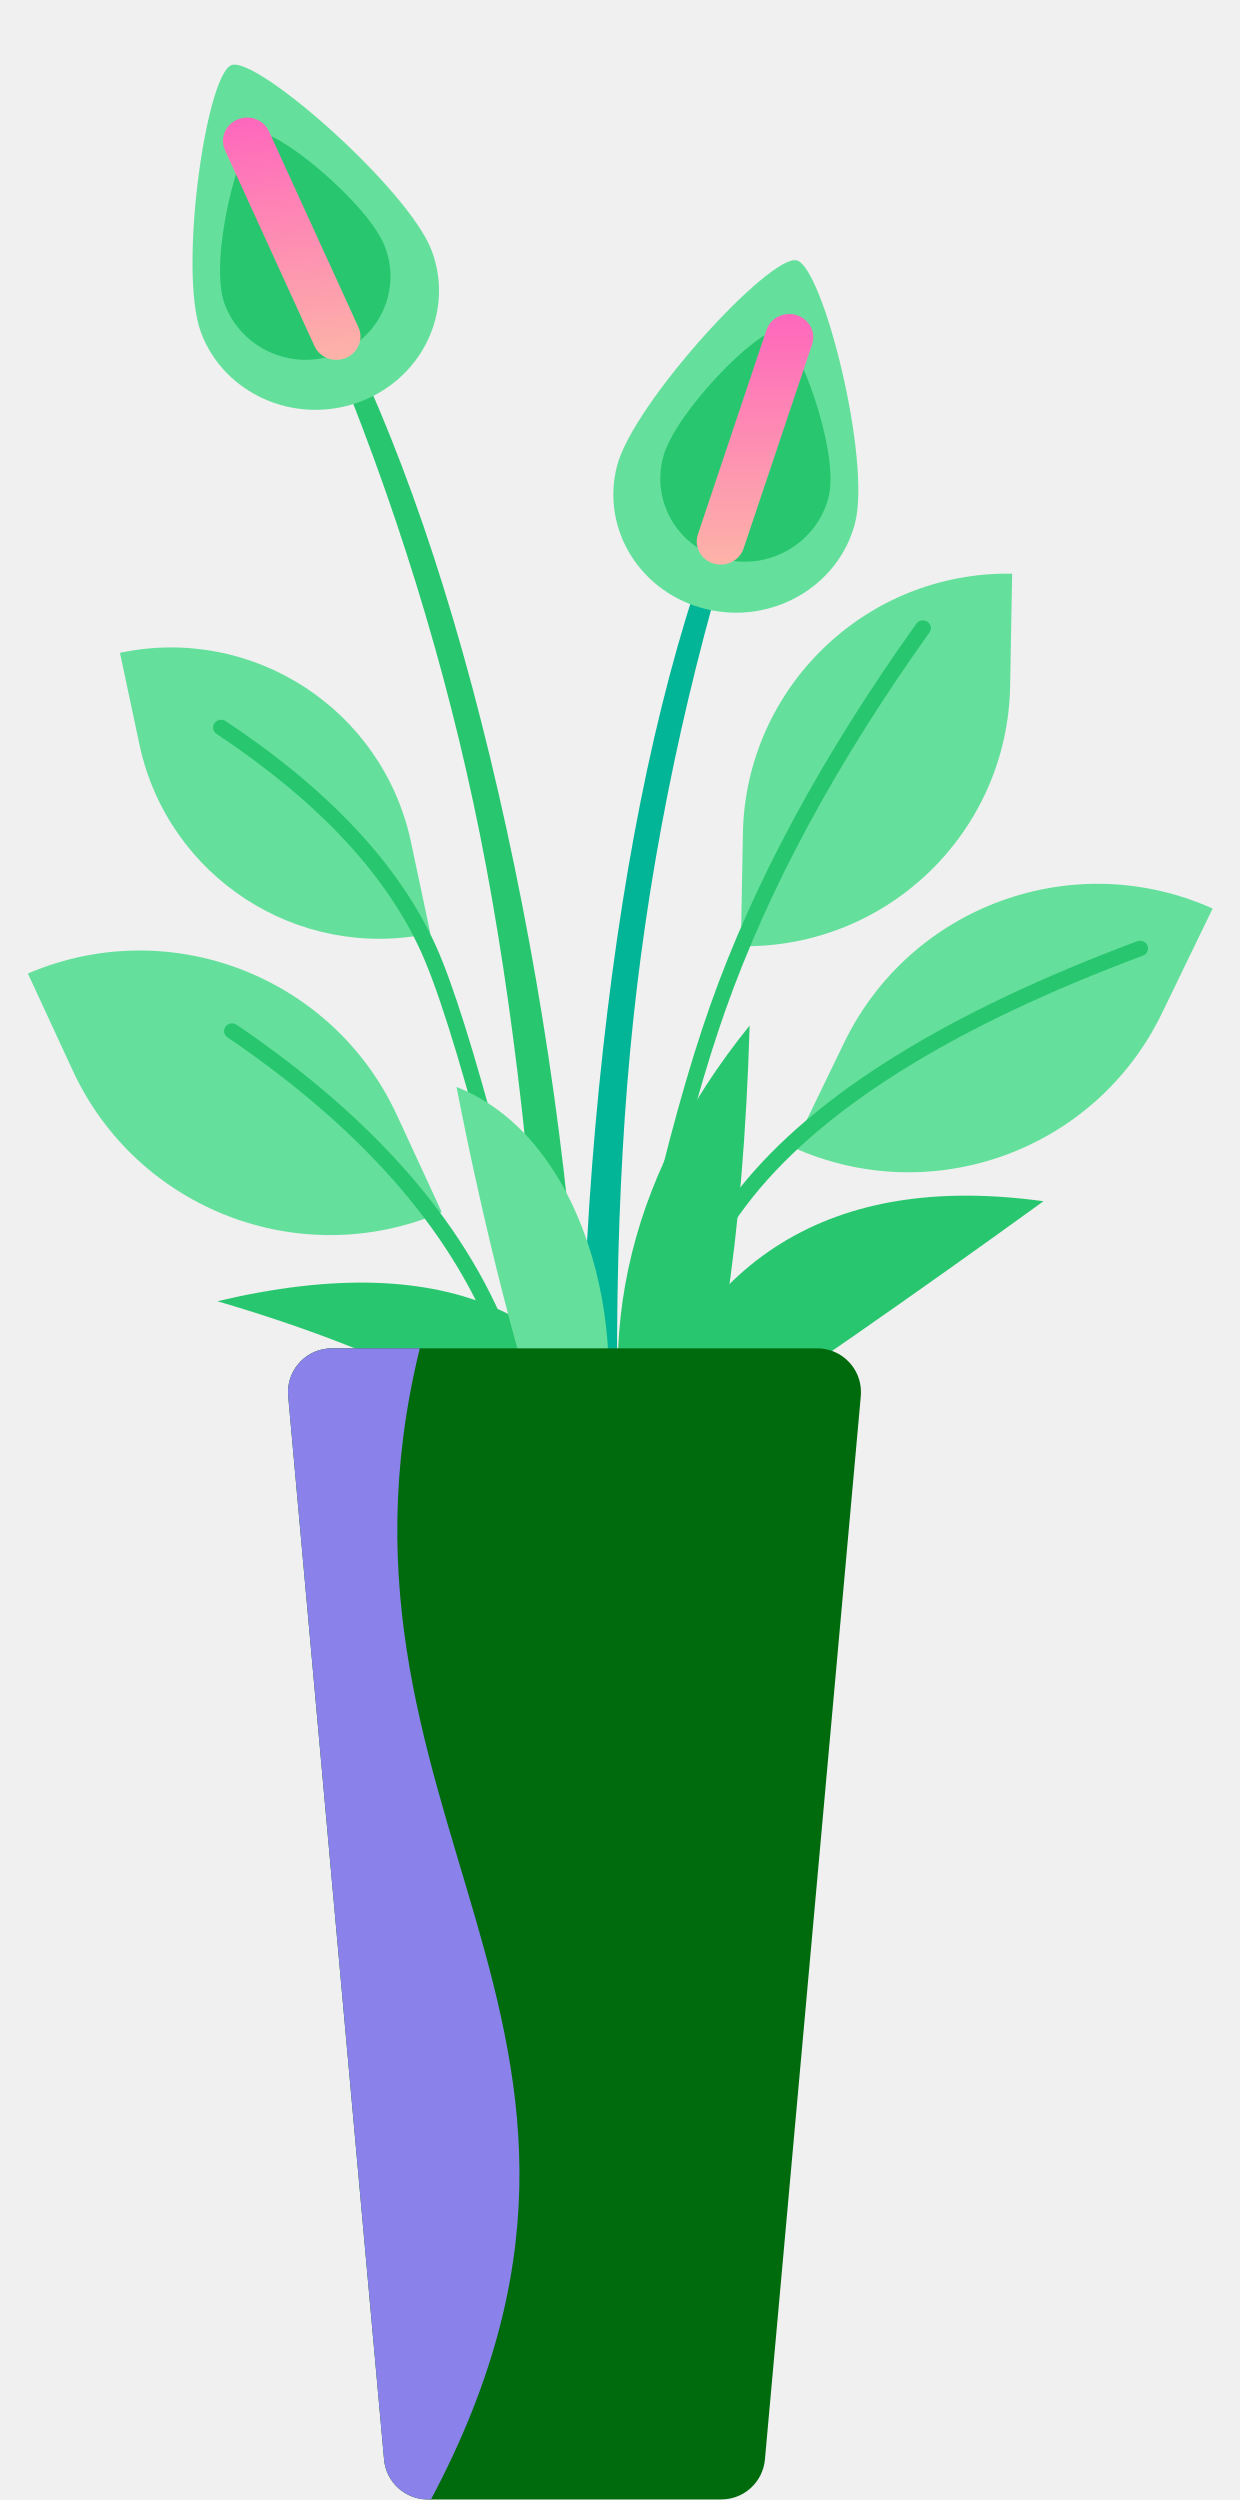
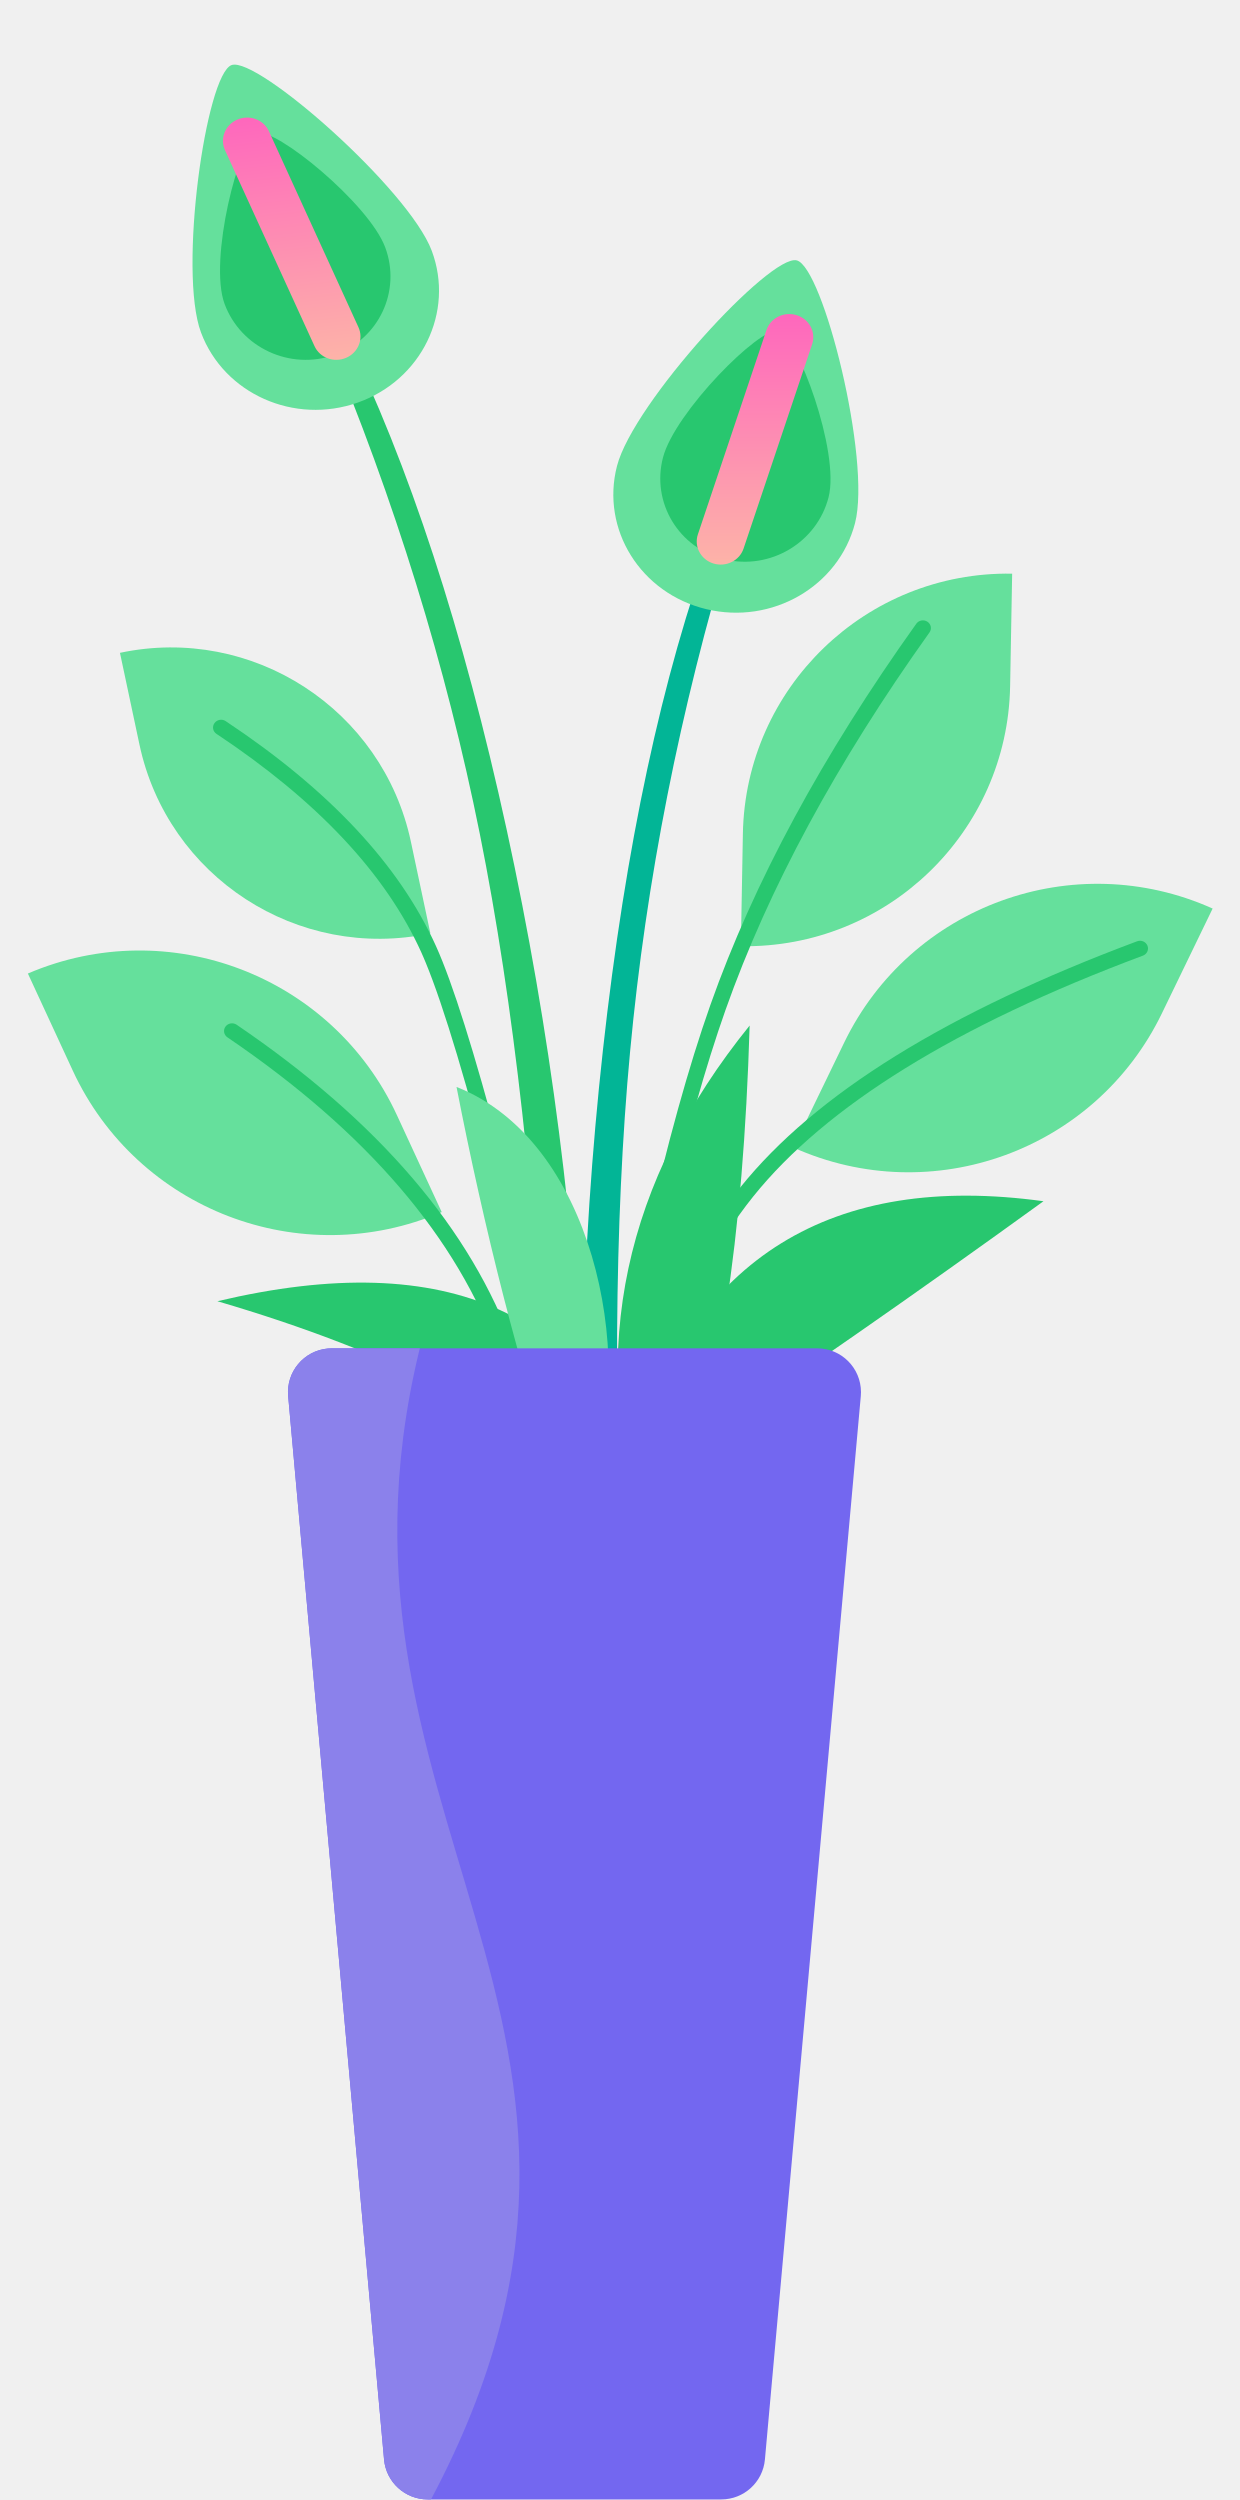
<svg xmlns="http://www.w3.org/2000/svg" xmlns:xlink="http://www.w3.org/1999/xlink" width="57px" height="115px" viewBox="0 0 57 115" version="1.1">
  <defs>
    <linearGradient x1="68.669%" y1="-6.664%" x2="68.669%" y2="100%" id="linearGradient-1">
      <stop stop-color="#FE62BE" offset="0%" />
      <stop stop-color="#FDB3A8" offset="100%" />
    </linearGradient>
    <path d="M2.263,0.023 L24.589,0.023 C25.703,0.023 26.605,0.925 26.605,2.039 C26.605,2.099 26.603,2.159 26.597,2.22 L22.186,51.139 C22.092,52.178 21.221,52.974 20.178,52.974 L6.674,52.974 C5.631,52.974 4.76,52.178 4.666,51.139 L0.255,2.22 C0.155,1.111 0.973,0.131 2.082,0.031 C2.142,0.025 2.202,0.023 2.263,0.023 Z" id="path-2" />
  </defs>
  <g id="📝-Pages-New" stroke="none" stroke-width="1" fill="none" fill-rule="evenodd">
    <g id="Pricing" transform="translate(-1146, -398)">
      <g id="Pricing-Card" transform="translate(383, 375)">
        <g id="Enterprise" transform="translate(640, 0)">
          <g id="Pot5" transform="translate(123.5, 23)">
            <g id="Group-39" transform="translate(0.5, 0)">
              <path d="M3.337,41.385 C10.396,41.482 16.095,47.179 16.195,54.238 L16.264,59.153 L16.264,59.153 C9.206,59.056 3.507,53.358 3.407,46.3 L3.337,41.385 L3.337,41.385 Z" id="Rectangle" fill="#65E09C" transform="translate(9.800708, 50.26875) rotate(-24) translate(-9.800708, -50.26875) " />
              <path d="M9.461,47.717 C15.872,52.073 20.03,56.928 21.945,62.279 C23.87,67.657 24.659,76.672 24.301,89.307 C24.295,89.502 24.456,89.665 24.659,89.671 C24.862,89.676 25.031,89.522 25.037,89.326 C25.397,76.613 24.602,67.526 22.641,62.048 C20.671,56.544 16.415,51.574 9.886,47.138 C9.719,47.025 9.49,47.063 9.373,47.223 C9.256,47.383 9.295,47.604 9.461,47.717 Z" id="Path" fill="#28C76F" />
              <path d="M38.721,38.233 C45.722,38.333 51.374,43.983 51.476,50.984 L51.554,56.347 L51.554,56.347 C44.553,56.247 38.902,50.597 38.799,43.596 L38.721,38.233 L38.721,38.233 Z" id="Rectangle" fill="#65E09C" transform="translate(45.13775, 47.29002) scale(-1, 1) rotate(-25) translate(-45.13775, -47.29002) " />
              <g id="Group-88" transform="translate(16.19385, 53.14905) rotate(-12) translate(-16.19385, -53.14905) translate(9.193848, 27.64905)">
                <path d="M0.386,0.459 C6.618,0.459 11.67,5.511 11.67,11.743 L11.67,16.051 L11.67,16.051 C5.438,16.051 0.386,10.999 0.386,4.767 L0.386,0.459 L0.386,0.459 Z" id="Rectangle" fill="#65E09C" />
                <path d="M3.952,5.026 C7.865,9.022 10.239,12.957 11.082,16.827 L11.132,17.07 L11.181,17.325 C11.97,21.624 12.427,32.558 12.546,50.084 C12.547,50.28 12.713,50.438 12.916,50.436 C13.119,50.435 13.283,50.275 13.282,50.08 L13.265,47.917 L13.24,45.414 C13.069,29.871 12.591,20.306 11.802,16.681 C10.929,12.671 8.488,8.624 4.487,4.54 C4.348,4.397 4.115,4.391 3.967,4.525 C3.819,4.659 3.813,4.884 3.952,5.026 Z" id="Path" fill="#28C76F" />
              </g>
              <path d="M33.23,26.281 C39.952,26.285 45.401,31.734 45.406,38.457 L45.409,43.633 L45.409,43.633 C38.686,43.628 33.237,38.18 33.233,31.457 L33.23,26.281 L33.23,26.281 Z" id="Rectangle" fill="#65E09C" transform="translate(39.31934, 34.9567) scale(-1, 1) rotate(-1) translate(-39.31934, -34.9567) " />
              <path d="M41.151,28.69 C36.829,34.746 33.671,40.591 31.678,46.227 C29.689,51.852 27.706,60.54 25.723,72.296 C25.691,72.489 25.827,72.671 26.028,72.703 C26.228,72.734 26.417,72.603 26.45,72.41 L26.694,70.98 L26.861,70.017 C28.7,59.504 30.539,51.649 32.375,46.455 C34.345,40.885 37.472,35.096 41.757,29.091 C41.872,28.93 41.83,28.71 41.662,28.599 C41.495,28.488 41.266,28.529 41.151,28.69 Z" id="Path" fill="#28C76F" />
              <g id="Group-87" transform="translate(25.75695, 10.32375)">
                <path d="M6.032,14.4 C3.696,20.755 2.011,28.615 0.978,37.977 C-0.054,47.34 -0.27,56.702 0.333,66.064 L2.043,66.213 C1.431,55.286 1.493,45.894 2.228,38.039 C2.963,30.184 4.517,22.329 6.887,14.474 L6.032,14.4 Z" id="Path" fill="#02B596" />
                <path d="M7.738,17.956 C10.847,17.929 13.39,15.469 13.417,12.461 C13.444,9.454 9.135,1.371 7.887,1.382 C6.638,1.392 2.184,9.551 2.157,12.559 C2.13,15.567 4.629,17.983 7.738,17.956 Z" id="Oval" fill="#65E09C" transform="translate(7.786691, 9.66887) rotate(14) translate(-7.786691, -9.66887) " />
                <path d="M7.879,15.575 C10.042,15.556 11.811,13.799 11.83,11.651 C11.85,9.502 8.606,4.764 7.738,4.771 C6.869,4.779 4.017,9.57 3.997,11.719 C3.978,13.867 5.716,15.593 7.879,15.575 Z" id="Oval" fill="#28C76F" transform="translate(7.913833, 10.17305) rotate(14) translate(-7.913833, -10.17305) " />
                <path d="M7.447,14.911 L10.601,5.513 C10.788,4.954 10.47,4.355 9.89,4.175 C9.31,3.994 8.687,4.301 8.5,4.859 L5.346,14.257 C5.159,14.816 5.477,15.415 6.057,15.596 C6.637,15.776 7.26,15.47 7.447,14.911 Z" id="Path" fill="url(#linearGradient-1)" />
              </g>
              <g id="Group-87" transform="translate(14.86104, 34.46887) scale(-1, 1) rotate(6) translate(-14.86104, -34.46887) translate(6.861037, 0.968868)">
                <path d="M6.032,14.4 C3.696,20.755 2.011,28.615 0.978,37.977 C-0.054,47.34 -0.27,56.702 0.333,66.064 L2.043,66.213 C1.431,55.286 1.493,45.894 2.228,38.039 C2.963,30.184 4.517,22.329 6.887,14.474 L6.032,14.4 Z" id="Path" fill="#28C76F" />
                <path d="M7.738,17.956 C10.847,17.929 13.39,15.469 13.417,12.461 C13.444,9.454 9.135,1.371 7.887,1.382 C6.638,1.392 2.184,9.551 2.157,12.559 C2.13,15.567 4.629,17.983 7.738,17.956 Z" id="Oval" fill="#65E09C" transform="translate(7.786691, 9.66887) rotate(14) translate(-7.786691, -9.66887) " />
                <path d="M7.879,15.575 C10.042,15.556 11.811,13.799 11.83,11.651 C11.85,9.502 8.606,4.764 7.738,4.771 C6.869,4.779 4.017,9.57 3.997,11.719 C3.978,13.867 5.716,15.593 7.879,15.575 Z" id="Oval" fill="#28C76F" transform="translate(7.913833, 10.17305) rotate(14) translate(-7.913833, -10.17305) " />
                <path d="M7.447,14.911 L10.601,5.513 C10.788,4.954 10.47,4.355 9.89,4.175 C9.31,3.994 8.687,4.301 8.5,4.859 L5.346,14.257 C5.159,14.816 5.477,15.415 6.057,15.596 C6.637,15.776 7.26,15.47 7.447,14.911 Z" id="Path" fill="url(#linearGradient-1)" />
              </g>
              <path d="M51.307,43.299 C42.582,46.559 36.498,50.327 33.057,54.616 C29.618,58.905 27.345,65.556 26.224,74.572 C26.199,74.766 26.343,74.942 26.545,74.966 C26.747,74.989 26.93,74.85 26.954,74.656 C28.061,65.756 30.295,59.22 33.64,55.049 C36.985,50.879 42.962,47.177 51.573,43.96 C51.763,43.889 51.857,43.684 51.783,43.501 C51.71,43.319 51.497,43.228 51.307,43.299 Z" id="Path" fill="#28C76F" />
            </g>
            <path d="M29.5,69 C26.806,60.383 20.139,57.335 9.5,59.856 C17.466,62.193 23.479,65.241 27.542,69 L29.5,69 Z" id="Path-151" fill="#28C76F" />
            <path d="M47.5,67 C44.577,57.83 38.243,53.916 28.5,55.257 C34.418,59.539 40.043,63.453 45.375,67 L47.5,67 Z" id="Path-151" fill="#28C76F" transform="translate(38, 61) scale(-1, 1) translate(-38, -61) " />
            <path d="M24.862,68.608 C25.677,59.971 30.107,53.417 38.15,48.948 C34.189,57.968 30.338,64.427 26.595,68.326 L24.862,68.608 Z" id="Path-151" fill="#28C76F" transform="translate(31.50572, 58.77819) rotate(-22) translate(-31.50572, -58.77819) " />
            <path d="M25.149,68 C23.452,63.201 21.764,56.498 20.5,50 C26.751,52.46 28.758,62.263 26.751,68 L25.149,68 Z" id="Path-114" fill="#65E09C" />
            <g id="Group" transform="translate(12.5, 62)">
              <mask id="mask-3" fill="white">
                <use xlink:href="#path-2" />
              </mask>
-               <use id="Rectangle" fill="#006b0d" xlink:href="#path-2" />
+               <use id="Rectangle" fill="#7367f0" xlink:href="#path-2" />
              <path d="M-3.316,-0.938 L6.559,-0.938 C0.44,21.575 18.86,30.956 6.559,53.469 L-3.316,53.469 L-3.316,-0.938 Z" id="Rectangle" fill="#8B81EB" mask="url(#mask-3)" />
            </g>
          </g>
        </g>
      </g>
    </g>
  </g>
</svg>
